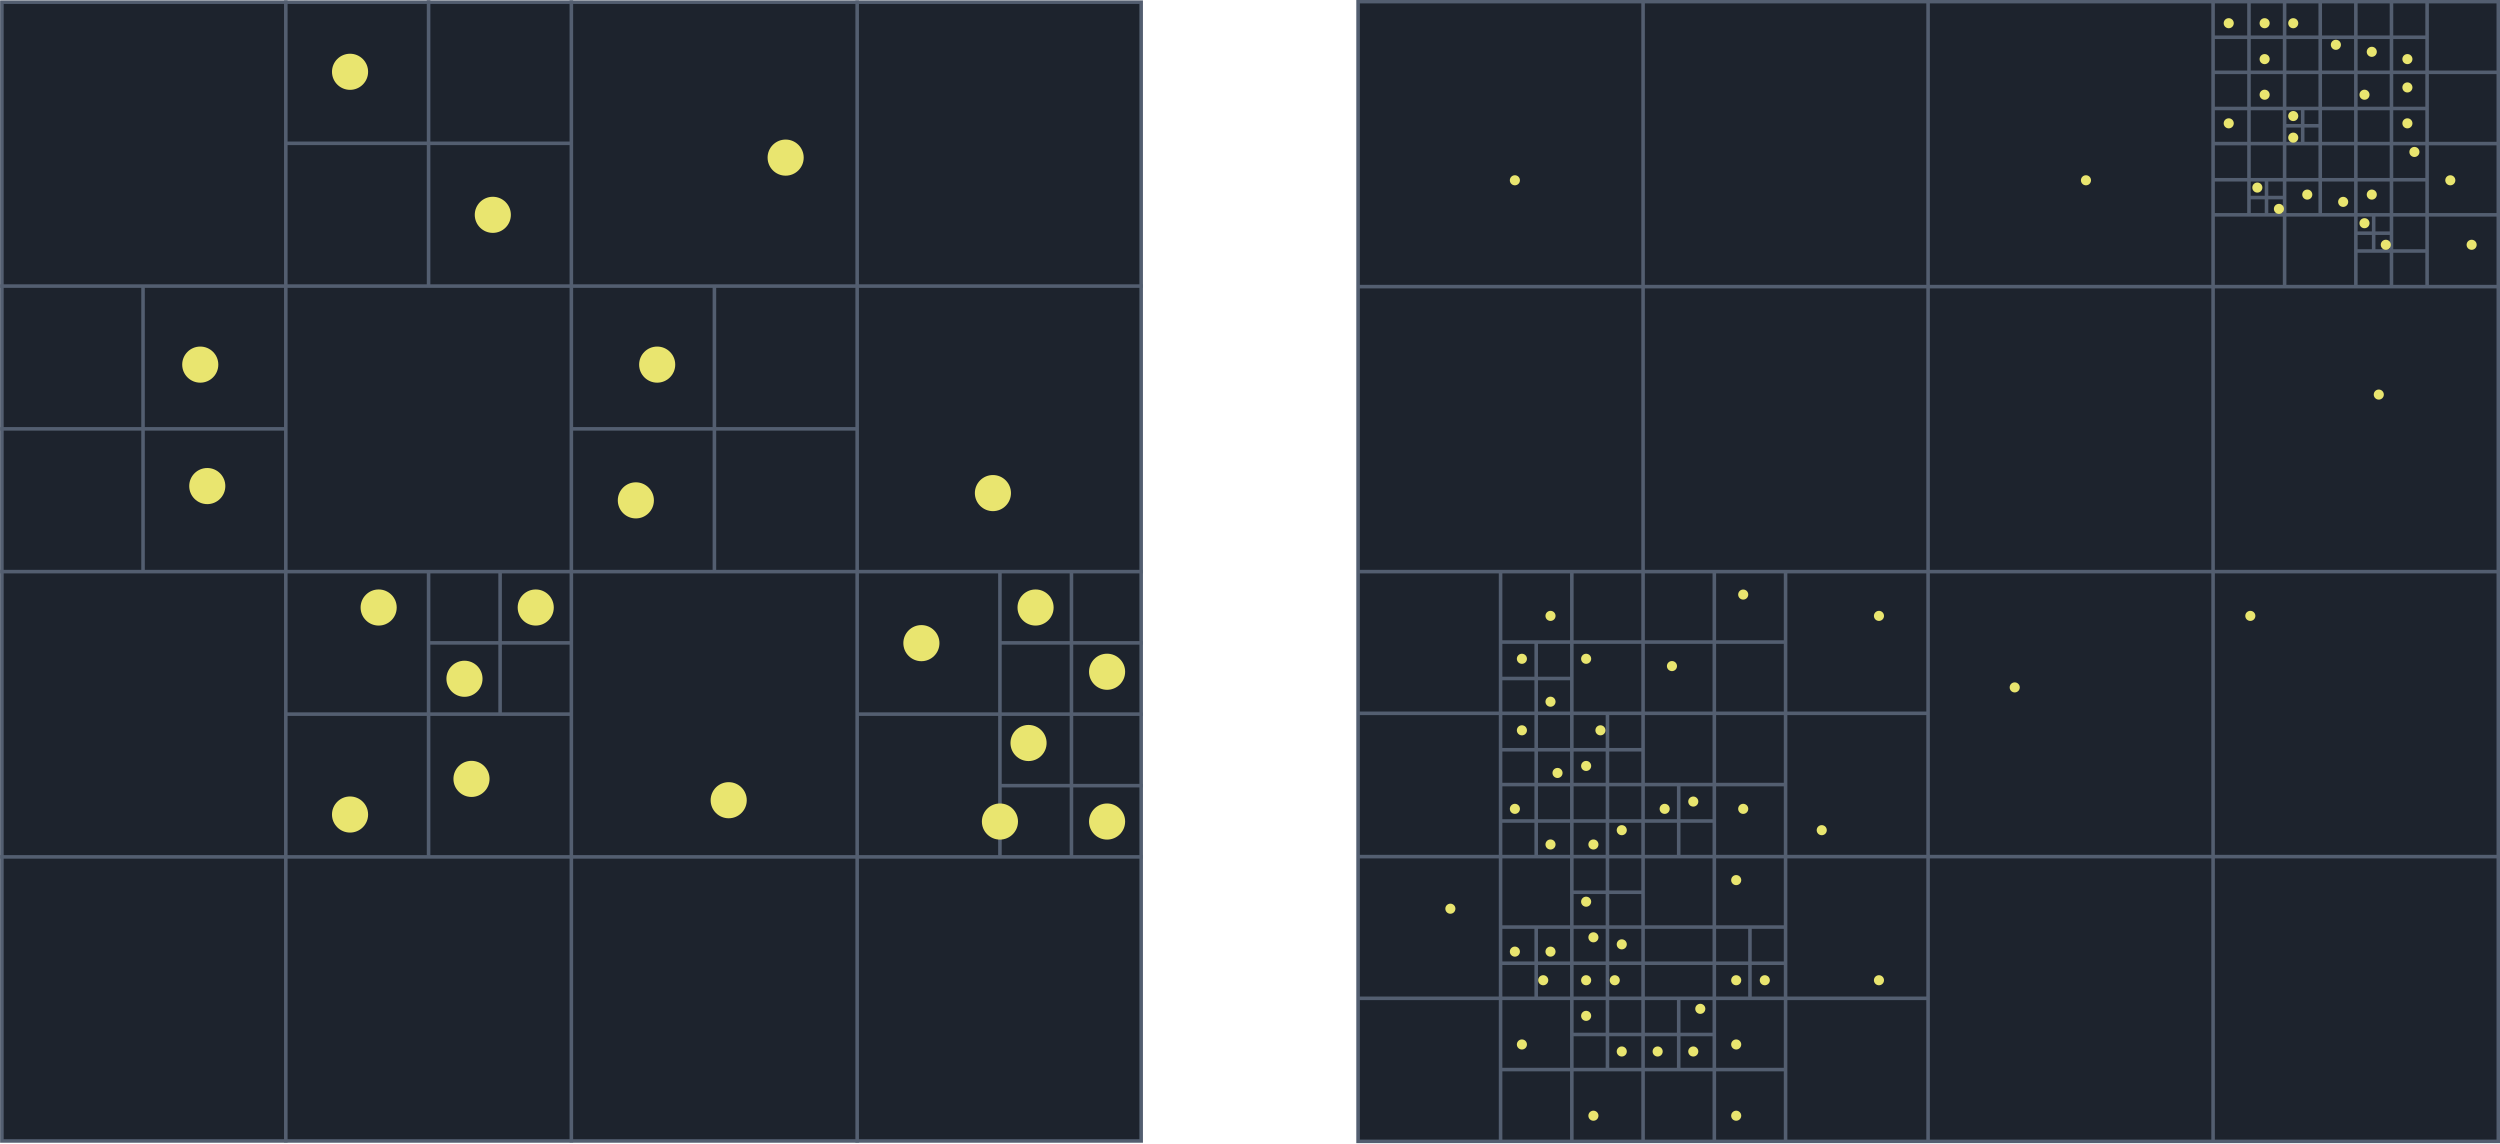
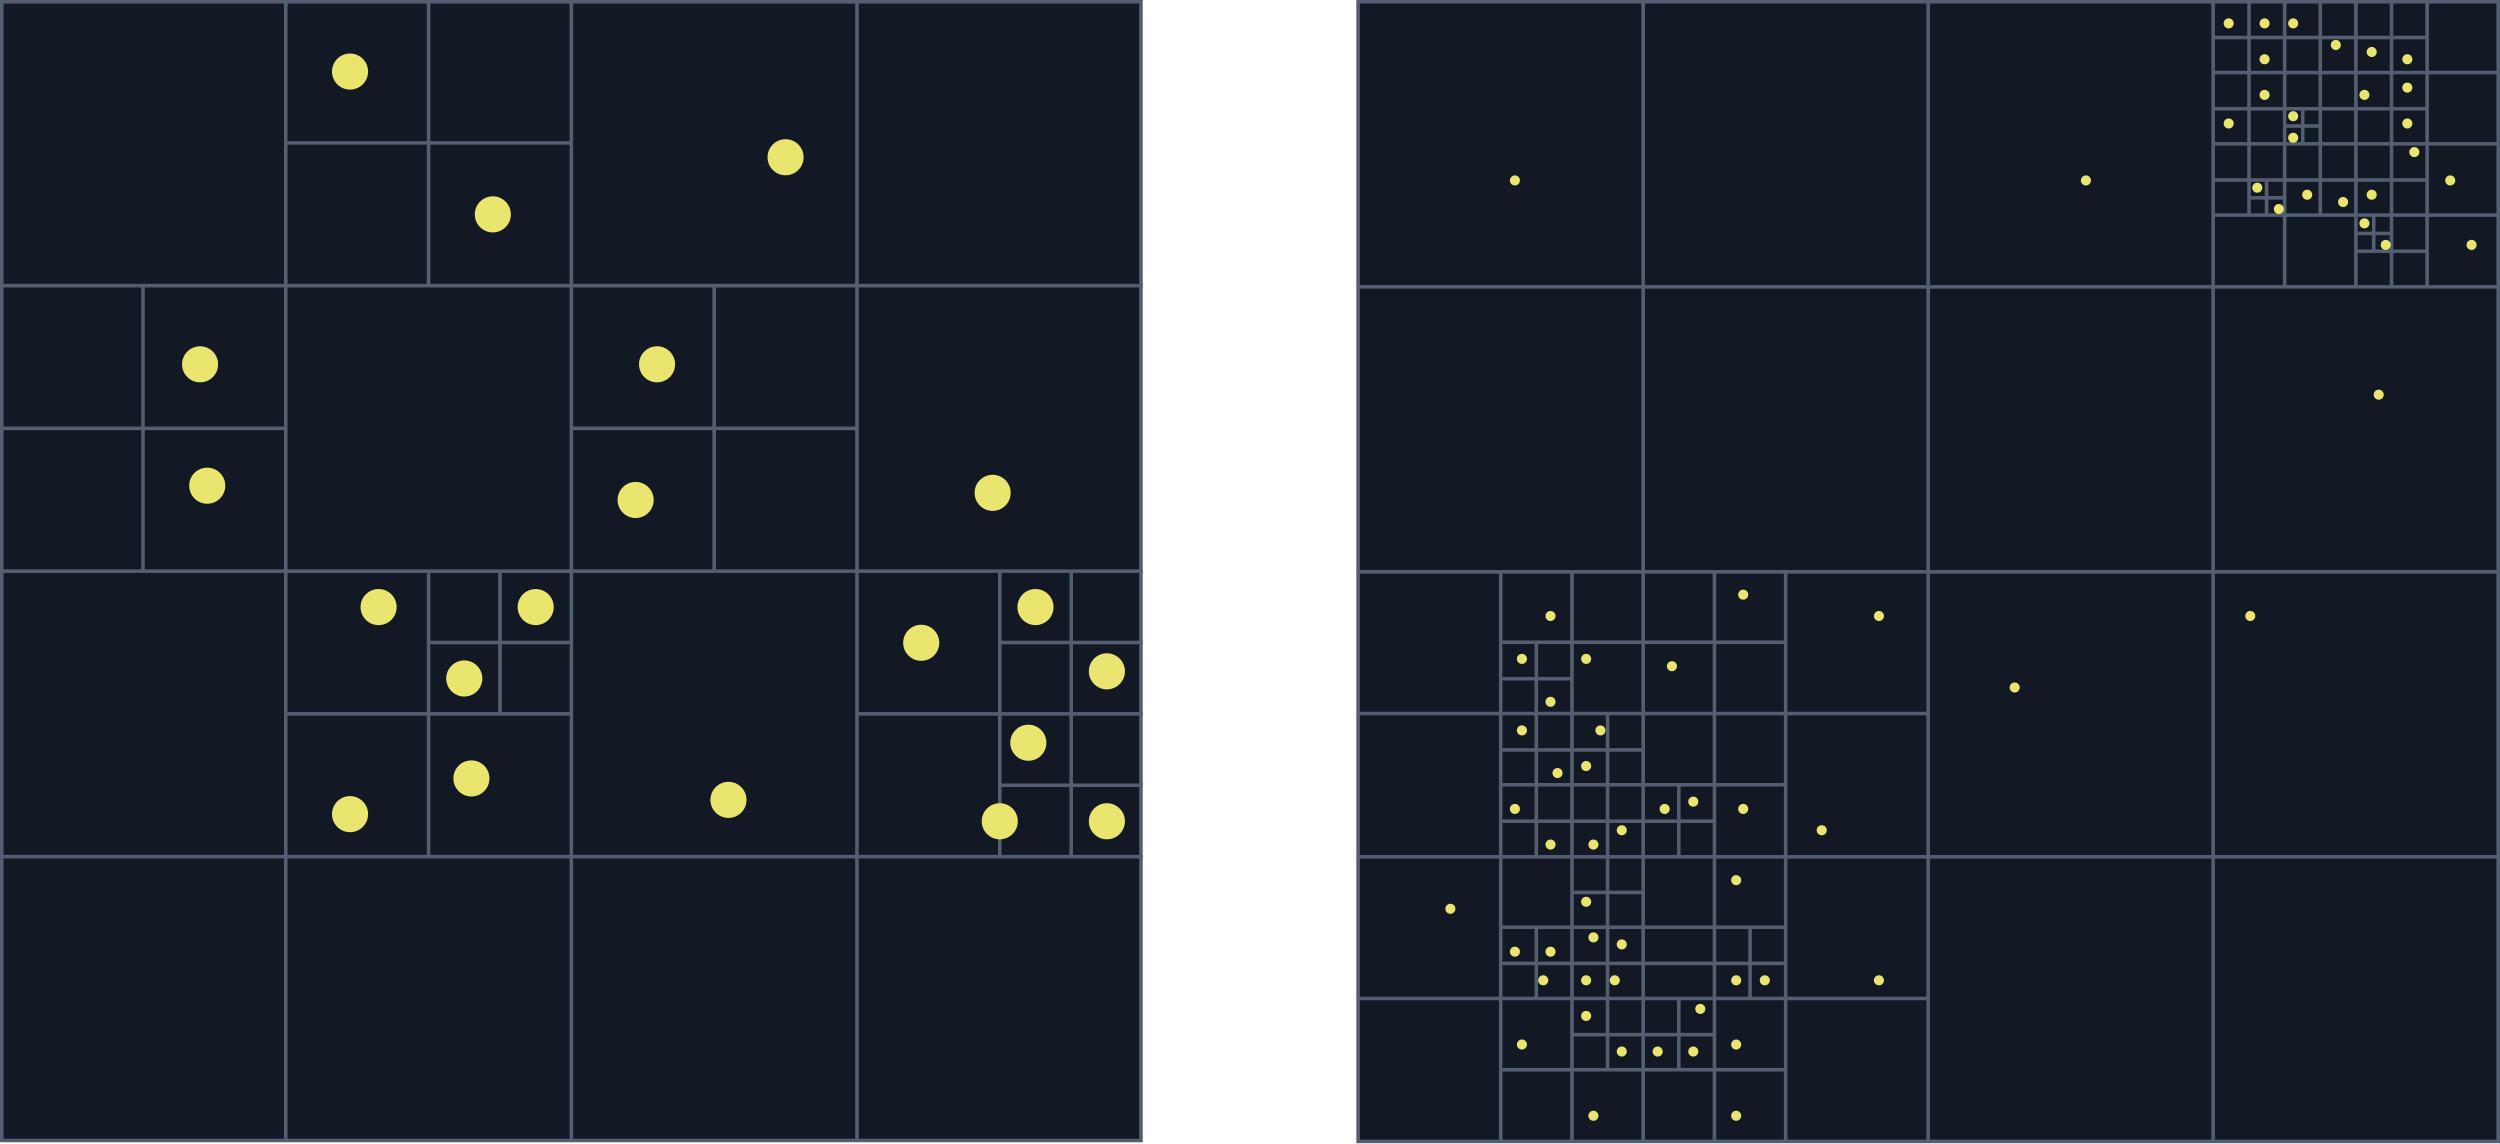
- <svg xmlns="http://www.w3.org/2000/svg" width="92.631mm" height="42.362mm" version="1.1" viewBox="0 0 92.631 42.362">
-   <g transform="translate(-248.99 -101.32)">
-     <g stroke-linecap="round" stroke-width=".265" aria-label="LTObject">
-       <rect x="249.06" y="101.4" width="42.213" height="42.195" fill="#1d232d" stroke="#535e70" stroke-width=".132" />
-       <g fill="none" stroke="#535e70" stroke-linecap="butt" stroke-width=".132">
-         <path d="m270.16 143.65v-42.315" />
-         <path d="m249 122.5h42.333" />
-         <path d="m280.75 101.34v42.315" />
-         <path d="m259.58 143.65v-42.315" />
-         <path d="m249 111.92h42.333" />
-         <path d="m291.33 133.07h-42.333" />
-         <path d="m264.87 133.07v-10.579" />
-         <path d="m259.58 127.78h10.583" />
-         <path d="m267.52 127.78v-5.289" />
-         <path d="m264.87 125.14h5.292" />
-         <path d="m249 117.21h10.583" />
-         <path d="m254.29 122.5v-10.579" />
-         <path d="m270.16 117.21h10.583" />
-         <path d="m275.46 122.5v-10.579" />
-         <path d="m286.04 122.5v10.579" />
-         <path d="m280.75 127.78h10.583" />
-         <path d="m288.69 127.78v5.289" />
-         <path d="m286.04 130.43h5.292" />
-         <path d="m288.69 122.5v5.289" />
-         <path d="m286.04 125.14h5.292" />
-         <path d="m259.58 106.63h10.583" />
-       </g>
-       <path d="m299.31 101.38h42.248v42.23h-42.248z" fill="#1d232d" stroke="#535e70" stroke-width=".132" />
-       <g fill="none" stroke="#535e70" stroke-linecap="butt" stroke-width=".132">
-         <path d="m320.43 143.61v-42.275" />
-         <path d="m299.31 122.5h42.294" />
-         <path d="m330.99 101.34v42.275" />
-         <path d="m299.31 111.94h42.294" />
-         <path d="m341.6 133.06h-42.294" />
-         <path d="m336.28 101.34v10.603" />
-         <path d="m333.64 101.34v10.603" />
-         <path d="m338.92 101.34v10.603" />
-         <path d="m341.58 106.64h-10.608" />
-         <path d="m341.58 104h-10.608" />
-         <path d="m341.58 109.28h-10.608" />
-         <path d="m309.87 143.61v-42.275" />
-         <path d="m337.6 109.3v2.639" />
-         <path d="m336.28 110.62h2.64" />
-         <path d="m337.6 106.66v2.639" />
-         <path d="m336.28 107.98h2.64" />
-         <path d="m334.96 106.66v2.639" />
-         <path d="m333.64 107.98h2.64" />
-         <path d="m332.32 106.66v2.639" />
-         <path d="m331 107.98h2.64" />
-         <path d="m332.32 104.02v2.639" />
-         <path d="m331 105.34h2.64" />
-         <path d="m334.96 104.02v2.639" />
-         <path d="m333.64 105.34h2.64" />
-         <path d="m337.6 104.02v2.639" />
-         <path d="m336.28 105.34h2.64" />
-         <path d="m337.6 101.38v2.639" />
-         <path d="m336.28 102.7h2.64" />
-         <path d="m334.96 101.38v2.639" />
-         <path d="m333.64 102.7h2.64" />
-         <path d="m332.32 101.38v2.639" />
-         <path d="m331 102.7h2.64" />
-         <path d="m332.97 107.98v1.32" />
-         <path d="m332.31 108.64h1.32" />
-         <path d="m336.94 109.3v1.32" />
-         <path d="m336.28 109.96h1.32" />
-         <path d="m334.31 105.32v1.32" />
-         <path d="m333.65 105.98h1.32" />
-         <path d="m315.15 143.61v-21.16" />
-         <path d="m304.59 143.61v-21.16" />
-         <path d="m307.23 143.61v-21.16" />
-         <path d="m312.51 143.61v-21.16" />
-         <path d="m320.46 127.75h-21.17" />
-         <path d="m320.46 138.31h-21.17" />
-         <path d="m315.17 125.11h-10.608" />
-         <path d="m315.17 130.39h-10.608" />
-         <path d="m315.17 135.67h-10.608" />
-         <path d="m315.17 140.95h-10.608" />
-         <path d="m305.91 125.14v2.639" />
-         <path d="m304.59 126.46h2.64" />
-         <path d="m305.91 127.78v2.639" />
-         <path d="m304.59 129.1h2.64" />
-         <path d="m305.91 130.42v2.639" />
-         <path d="m304.59 131.74h2.64" />
-         <path d="m308.55 130.42v2.639" />
-         <path d="m307.23 131.74h2.64" />
-         <path d="m308.55 127.78v2.639" />
-         <path d="m307.23 129.1h2.64" />
-         <path d="m311.19 130.42v2.639" />
-         <path d="m309.87 131.74h2.64" />
-         <path d="m308.55 133.06v2.639" />
-         <path d="m307.23 134.38h2.64" />
-         <path d="m305.91 135.69v2.639" />
-         <path d="m304.59 137.01h2.64" />
-         <path d="m308.55 135.69v2.639" />
-         <path d="m307.23 137.01h2.64" />
-         <path d="m309.87 137.01h2.64" />
-         <path d="m313.83 135.69v2.639" />
-         <path d="m312.51 137.01h2.64" />
-         <path d="m311.19 138.33v2.639" />
-         <path d="m309.87 139.65h2.64" />
-         <path d="m308.55 138.33v2.639" />
-         <path d="m307.23 139.65h2.64" />
-       </g>
-       <circle cx="261.96" cy="103.98" r=".669" fill="#e9e56f" />
-       <path d="m264.87 111.91v-10.579" fill="none" stroke="#535e70" stroke-linecap="butt" stroke-width=".132" />
-       <g fill="#e9e56f">
-         <circle cx="267.25" cy="109.28" r=".669" />
-         <circle cx="278.1" cy="107.16" r=".669" />
-         <circle cx="273.34" cy="114.83" r=".669" />
-         <circle cx="272.55" cy="119.86" r=".669" />
-         <circle cx="285.78" cy="119.59" r=".669" />
-         <circle cx="287.36" cy="123.83" r=".669" />
-         <circle cx="290.01" cy="126.21" r=".669" />
-         <circle cx="283.13" cy="125.15" r=".669" />
-         <circle cx="287.1" cy="128.85" r=".669" />
-         <circle cx="286.04" cy="131.76" r=".669" />
-         <circle cx="290.01" cy="131.76" r=".669" />
-         <circle cx="275.99" cy="130.97" r=".669" />
-         <circle cx="266.46" cy="130.18" r=".669" />
-         <circle cx="261.96" cy="131.5" r=".669" />
-         <circle cx="263.02" cy="123.83" r=".669" />
-         <circle cx="266.2" cy="126.47" r=".669" />
-         <circle cx="268.84" cy="123.83" r=".669" />
-         <circle cx="256.67" cy="119.33" r=".669" />
-         <circle cx="256.41" cy="114.83" r=".669" />
-         <circle cx="332.63" cy="108.27" r=".187" />
-         <circle cx="333.43" cy="109.06" r=".187" />
-         <circle cx="333.96" cy="106.42" r=".187" />
-         <circle cx="333.96" cy="105.62" r=".187" />
-         <circle cx="336.6" cy="109.59" r=".187" />
-         <circle cx="337.39" cy="110.39" r=".187" />
-         <circle cx="335.81" cy="108.8" r=".187" />
-         <circle cx="334.48" cy="108.53" r=".187" />
-         <circle cx="336.87" cy="108.53" r=".187" />
-         <circle cx="338.45" cy="106.95" r=".187" />
-         <circle cx="338.19" cy="104.56" r=".187" />
-         <circle cx="336.6" cy="104.83" r=".187" />
-         <circle cx="338.19" cy="105.89" r=".187" />
-         <circle cx="338.19" cy="103.51" r=".187" />
-         <circle cx="336.87" cy="103.24" r=".187" />
-         <circle cx="335.54" cy="102.98" r=".187" />
-         <circle cx="333.96" cy="102.18" r=".187" />
-         <circle cx="332.9" cy="102.18" r=".187" />
-         <circle cx="331.57" cy="102.18" r=".187" />
-         <circle cx="332.9" cy="103.51" r=".187" />
-         <circle cx="332.9" cy="104.83" r=".187" />
-         <circle cx="331.57" cy="105.89" r=".187" />
-         <circle cx="340.57" cy="110.39" r=".187" />
-         <circle cx="339.78" cy="108" r=".187" />
-         <circle cx="337.13" cy="115.94" r=".187" />
-         <circle cx="326.28" cy="108" r=".187" />
-         <circle cx="305.12" cy="108" r=".187" />
-         <circle cx="323.64" cy="126.79" r=".187" />
-         <circle cx="332.37" cy="124.14" r=".187" />
-         <circle cx="316.49" cy="132.08" r=".187" />
-         <circle cx="318.61" cy="124.14" r=".187" />
-         <circle cx="318.61" cy="137.64" r=".187" />
-         <circle cx="302.73" cy="134.99" r=".187" />
-         <circle cx="306.44" cy="124.14" r=".187" />
-         <circle cx="307.76" cy="125.73" r=".187" />
-         <circle cx="310.94" cy="126" r=".187" />
-         <circle cx="313.58" cy="123.35" r=".187" />
-         <circle cx="313.58" cy="131.29" r=".187" />
-         <circle cx="313.32" cy="133.93" r=".187" />
-         <circle cx="305.38" cy="140.02" r=".187" />
-         <circle cx="308.03" cy="142.66" r=".187" />
-         <circle cx="313.32" cy="142.66" r=".187" />
-         <circle cx="313.32" cy="140.02" r=".187" />
-         <circle cx="313.32" cy="137.64" r=".187" />
-         <circle cx="314.38" cy="137.64" r=".187" />
-         <circle cx="311.99" cy="138.7" r=".187" />
-         <circle cx="311.73" cy="140.28" r=".187" />
-         <circle cx="310.41" cy="140.28" r=".187" />
-         <circle cx="309.08" cy="140.28" r=".187" />
-         <circle cx="307.76" cy="138.96" r=".187" />
-         <circle cx="307.76" cy="137.64" r=".187" />
-         <circle cx="308.03" cy="136.05" r=".187" />
-         <circle cx="309.08" cy="136.31" r=".187" />
-         <circle cx="308.82" cy="137.64" r=".187" />
-         <circle cx="306.17" cy="137.64" r=".187" />
-         <circle cx="306.44" cy="136.58" r=".187" />
-         <circle cx="305.12" cy="136.58" r=".187" />
-         <circle cx="307.76" cy="134.73" r=".187" />
-         <circle cx="308.03" cy="132.61" r=".187" />
-         <circle cx="309.08" cy="132.08" r=".187" />
-         <circle cx="310.67" cy="131.29" r=".187" />
-         <circle cx="311.73" cy="131.02" r=".187" />
-         <circle cx="307.76" cy="129.7" r=".187" />
-         <circle cx="308.29" cy="128.38" r=".187" />
-         <circle cx="305.38" cy="128.38" r=".187" />
-         <circle cx="306.7" cy="129.96" r=".187" />
-         <circle cx="305.12" cy="131.29" r=".187" />
-         <circle cx="306.44" cy="132.61" r=".187" />
-         <circle cx="306.44" cy="127.32" r=".187" />
-         <circle cx="305.38" cy="125.73" r=".187" />
-       </g>
-     </g>
+ <svg xmlns="http://www.w3.org/2000/svg" width="92.64mm" height="42.362mm" version="1.1" viewBox="0 0 92.64 42.362">
+   <rect x=".066" y=".066" width="42.213" height="42.195" fill="#121824" stroke="#535e70" stroke-width=".132" />
+   <g fill="none" stroke="#535e70" stroke-width=".132">
+     <path d="m21.173 42.321v-42.315" />
+     <path d="m0.006 21.164h42.333" />
+     <path d="m31.756 0.006v42.315" />
+     <path d="m10.589 42.321v-42.315" />
+     <path d="m0.006 10.585h42.333" />
+     <path d="m42.339 31.743h-42.333" />
+     <path d="m15.881 31.743v-10.579" />
+     <path d="m10.589 26.453h10.583" />
+     <path d="m18.527 26.453v-5.289" />
+     <path d="m15.881 23.809h5.292" />
+     <path d="m0.006 15.874h10.583" />
+     <path d="m5.298 21.164v-10.579" />
+     <path d="m21.173 15.874h10.583" />
+     <path d="m26.464 21.164v-10.579" />
+     <path d="m37.048 21.164v10.579" />
+     <path d="m31.756 26.453h10.583" />
+     <path d="m39.694 26.453v5.289" />
+     <path d="m37.048 29.098h5.292" />
+     <path d="m39.694 21.164v5.289" />
+     <path d="m37.048 23.809h5.292" />
+     <path d="m10.589 5.296h10.583" />
+   </g>
+   <circle cx="12.971" cy="2.652" r=".669" fill="#e9e56f" />
+   <path d="m15.881 10.58v-10.579" fill="none" stroke="#535e70" stroke-width=".132" />
+   <g fill="#e9e56f">
+     <circle cx="18.262" cy="7.944" r=".669" />
+     <circle cx="29.11" cy="5.827" r=".669" />
+     <circle cx="24.348" cy="13.5" r=".669" />
+     <circle cx="23.554" cy="18.527" r=".669" />
+     <circle cx="36.783" cy="18.263" r=".669" />
+     <circle cx="38.371" cy="22.496" r=".669" />
+     <circle cx="41.017" cy="24.877" r=".669" />
+     <circle cx="34.137" cy="23.819" r=".669" />
+     <circle cx="38.106" cy="27.523" r=".669" />
+     <circle cx="37.048" cy="30.433" r=".669" />
+     <circle cx="41.017" cy="30.433" r=".669" />
+     <circle cx="26.994" cy="29.64" r=".669" />
+     <circle cx="17.469" cy="28.846" r=".669" />
+     <circle cx="12.971" cy="30.169" r=".669" />
+     <circle cx="14.029" cy="22.496" r=".669" />
+     <circle cx="17.204" cy="25.142" r=".669" />
+     <circle cx="19.85" cy="22.496" r=".669" />
+     <circle cx="7.679" cy="17.998" r=".669" />
+     <circle cx="7.414" cy="13.5" r=".669" />
+   </g>
+   <path d="m50.326 0.066h42.248v42.23h-42.248z" fill="#121824" stroke="#535e70" stroke-linecap="round" stroke-width=".132" />
+   <g transform="translate(-248.98 -101.31)" fill="none" stroke="#535e70" stroke-width=".132">
+     <path d="m320.43 143.61v-42.275" />
+     <path d="m299.31 122.5h42.294" />
+     <path d="m330.99 101.34v42.275" />
+     <path d="m299.31 111.94h42.294" />
+     <path d="m341.6 133.06h-42.294" />
+     <path d="m336.28 101.34v10.603" />
+     <path d="m333.64 101.34v10.603" />
+     <path d="m338.92 101.34v10.603" />
+     <path d="m341.58 106.64h-10.608" />
+     <path d="m341.58 104h-10.608" />
+     <path d="m341.58 109.28h-10.608" />
+     <path d="m309.87 143.61v-42.275" />
+     <path d="m337.6 109.3v2.639" />
+     <path d="m336.28 110.62h2.64" />
+     <path d="m337.6 106.66v2.639" />
+     <path d="m336.28 107.98h2.64" />
+     <path d="m334.96 106.66v2.639" />
+     <path d="m333.64 107.98h2.64" />
+     <path d="m332.32 106.66v2.639" />
+     <path d="m331 107.98h2.64" />
+     <path d="m332.32 104.02v2.639" />
+     <path d="m331 105.34h2.64" />
+     <path d="m334.96 104.02v2.639" />
+     <path d="m333.64 105.34h2.64" />
+     <path d="m337.6 104.02v2.639" />
+     <path d="m336.28 105.34h2.64" />
+     <path d="m337.6 101.38v2.639" />
+     <path d="m336.28 102.7h2.64" />
+     <path d="m334.96 101.38v2.639" />
+     <path d="m333.64 102.7h2.64" />
+     <path d="m332.32 101.38v2.639" />
+     <path d="m331 102.7h2.64" />
+     <path d="m332.97 107.98v1.32" />
+     <path d="m332.31 108.64h1.32" />
+     <path d="m336.94 109.3v1.32" />
+     <path d="m336.28 109.96h1.32" />
+     <path d="m334.31 105.32v1.32" />
+     <path d="m333.65 105.98h1.32" />
+     <path d="m315.15 143.61v-21.16" />
+     <path d="m304.59 143.61v-21.16" />
+     <path d="m307.23 143.61v-21.16" />
+     <path d="m312.51 143.61v-21.16" />
+     <path d="m320.46 127.75h-21.17" />
+     <path d="m320.46 138.31h-21.17" />
+     <path d="m315.17 125.11h-10.608" />
+     <path d="m315.17 130.39h-10.608" />
+     <path d="m315.17 135.67h-10.608" />
+     <path d="m315.17 140.95h-10.608" />
+     <path d="m305.91 125.14v2.639" />
+     <path d="m304.59 126.46h2.64" />
+     <path d="m305.91 127.78v2.639" />
+     <path d="m304.59 129.1h2.64" />
+     <path d="m305.91 130.42v2.639" />
+     <path d="m304.59 131.74h2.64" />
+     <path d="m308.55 130.42v2.639" />
+     <path d="m307.23 131.74h2.64" />
+     <path d="m308.55 127.78v2.639" />
+     <path d="m307.23 129.1h2.64" />
+     <path d="m311.19 130.42v2.639" />
+     <path d="m309.87 131.74h2.64" />
+     <path d="m308.55 133.06v2.639" />
+     <path d="m307.23 134.38h2.64" />
+     <path d="m305.91 135.69v2.639" />
+     <path d="m304.59 137.01h2.64" />
+     <path d="m308.55 135.69v2.639" />
+     <path d="m307.23 137.01h2.64" />
+     <path d="m309.87 137.01h2.64" />
+     <path d="m313.83 135.69v2.639" />
+     <path d="m312.51 137.01h2.64" />
+     <path d="m311.19 138.33v2.639" />
+     <path d="m309.87 139.65h2.64" />
+     <path d="m308.55 138.33v2.639" />
+     <path d="m307.23 139.65h2.64" />
+   </g>
+   <g fill="#e9e56f" stroke-linecap="round" stroke-width=".265">
+     <circle cx="83.646" cy="6.956" r=".187" />
+     <circle cx="84.446" cy="7.746" r=".187" />
+     <circle cx="84.976" cy="5.106" r=".187" />
+     <circle cx="84.976" cy="4.306" r=".187" />
+     <circle cx="87.616" cy="8.276" r=".187" />
+     <circle cx="88.406" cy="9.076" r=".187" />
+     <circle cx="86.826" cy="7.486" r=".187" />
+     <circle cx="85.496" cy="7.216" r=".187" />
+     <circle cx="87.886" cy="7.216" r=".187" />
+     <circle cx="89.466" cy="5.636" r=".187" />
+     <circle cx="89.206" cy="3.246" r=".187" />
+     <circle cx="87.616" cy="3.516" r=".187" />
+     <circle cx="89.206" cy="4.576" r=".187" />
+     <circle cx="89.206" cy="2.196" r=".187" />
+     <circle cx="87.886" cy="1.926" r=".187" />
+     <circle cx="86.556" cy="1.666" r=".187" />
+     <circle cx="84.976" cy=".866" r=".187" />
+     <circle cx="83.916" cy=".866" r=".187" />
+     <circle cx="82.586" cy=".866" r=".187" />
+     <circle cx="83.916" cy="2.196" r=".187" />
+     <circle cx="83.916" cy="3.516" r=".187" />
+     <circle cx="82.586" cy="4.576" r=".187" />
+     <circle cx="91.586" cy="9.076" r=".187" />
+     <circle cx="90.796" cy="6.686" r=".187" />
+     <circle cx="88.146" cy="14.626" r=".187" />
+     <circle cx="77.296" cy="6.686" r=".187" />
+     <circle cx="56.136" cy="6.686" r=".187" />
+     <circle cx="74.656" cy="25.476" r=".187" />
+     <circle cx="83.386" cy="22.826" r=".187" />
+     <circle cx="67.506" cy="30.766" r=".187" />
+     <circle cx="69.626" cy="22.826" r=".187" />
+     <circle cx="69.626" cy="36.326" r=".187" />
+     <circle cx="53.746" cy="33.676" r=".187" />
+     <circle cx="57.456" cy="22.826" r=".187" />
+     <circle cx="58.776" cy="24.416" r=".187" />
+     <circle cx="61.956" cy="24.686" r=".187" />
+     <circle cx="64.596" cy="22.036" r=".187" />
+     <circle cx="64.596" cy="29.976" r=".187" />
+     <circle cx="64.336" cy="32.616" r=".187" />
+     <circle cx="56.396" cy="38.706" r=".187" />
+     <circle cx="59.046" cy="41.346" r=".187" />
+     <circle cx="64.336" cy="41.346" r=".187" />
+     <circle cx="64.336" cy="38.706" r=".187" />
+     <circle cx="64.336" cy="36.326" r=".187" />
+     <circle cx="65.396" cy="36.326" r=".187" />
+     <circle cx="63.006" cy="37.386" r=".187" />
+     <circle cx="62.746" cy="38.966" r=".187" />
+     <circle cx="61.426" cy="38.966" r=".187" />
+     <circle cx="60.096" cy="38.966" r=".187" />
+     <circle cx="58.776" cy="37.646" r=".187" />
+     <circle cx="58.776" cy="36.326" r=".187" />
+     <circle cx="59.046" cy="34.736" r=".187" />
+     <circle cx="60.096" cy="34.996" r=".187" />
+     <circle cx="59.836" cy="36.326" r=".187" />
+     <circle cx="57.186" cy="36.326" r=".187" />
+     <circle cx="57.456" cy="35.266" r=".187" />
+     <circle cx="56.136" cy="35.266" r=".187" />
+     <circle cx="58.776" cy="33.416" r=".187" />
+     <circle cx="59.046" cy="31.296" r=".187" />
+     <circle cx="60.096" cy="30.766" r=".187" />
+     <circle cx="61.686" cy="29.976" r=".187" />
+     <circle cx="62.746" cy="29.706" r=".187" />
+     <circle cx="58.776" cy="28.386" r=".187" />
+     <circle cx="59.306" cy="27.066" r=".187" />
+     <circle cx="56.396" cy="27.066" r=".187" />
+     <circle cx="57.716" cy="28.646" r=".187" />
+     <circle cx="56.136" cy="29.976" r=".187" />
+     <circle cx="57.456" cy="31.296" r=".187" />
+     <circle cx="57.456" cy="26.006" r=".187" />
+     <circle cx="56.396" cy="24.416" r=".187" />
  </g>
</svg>
